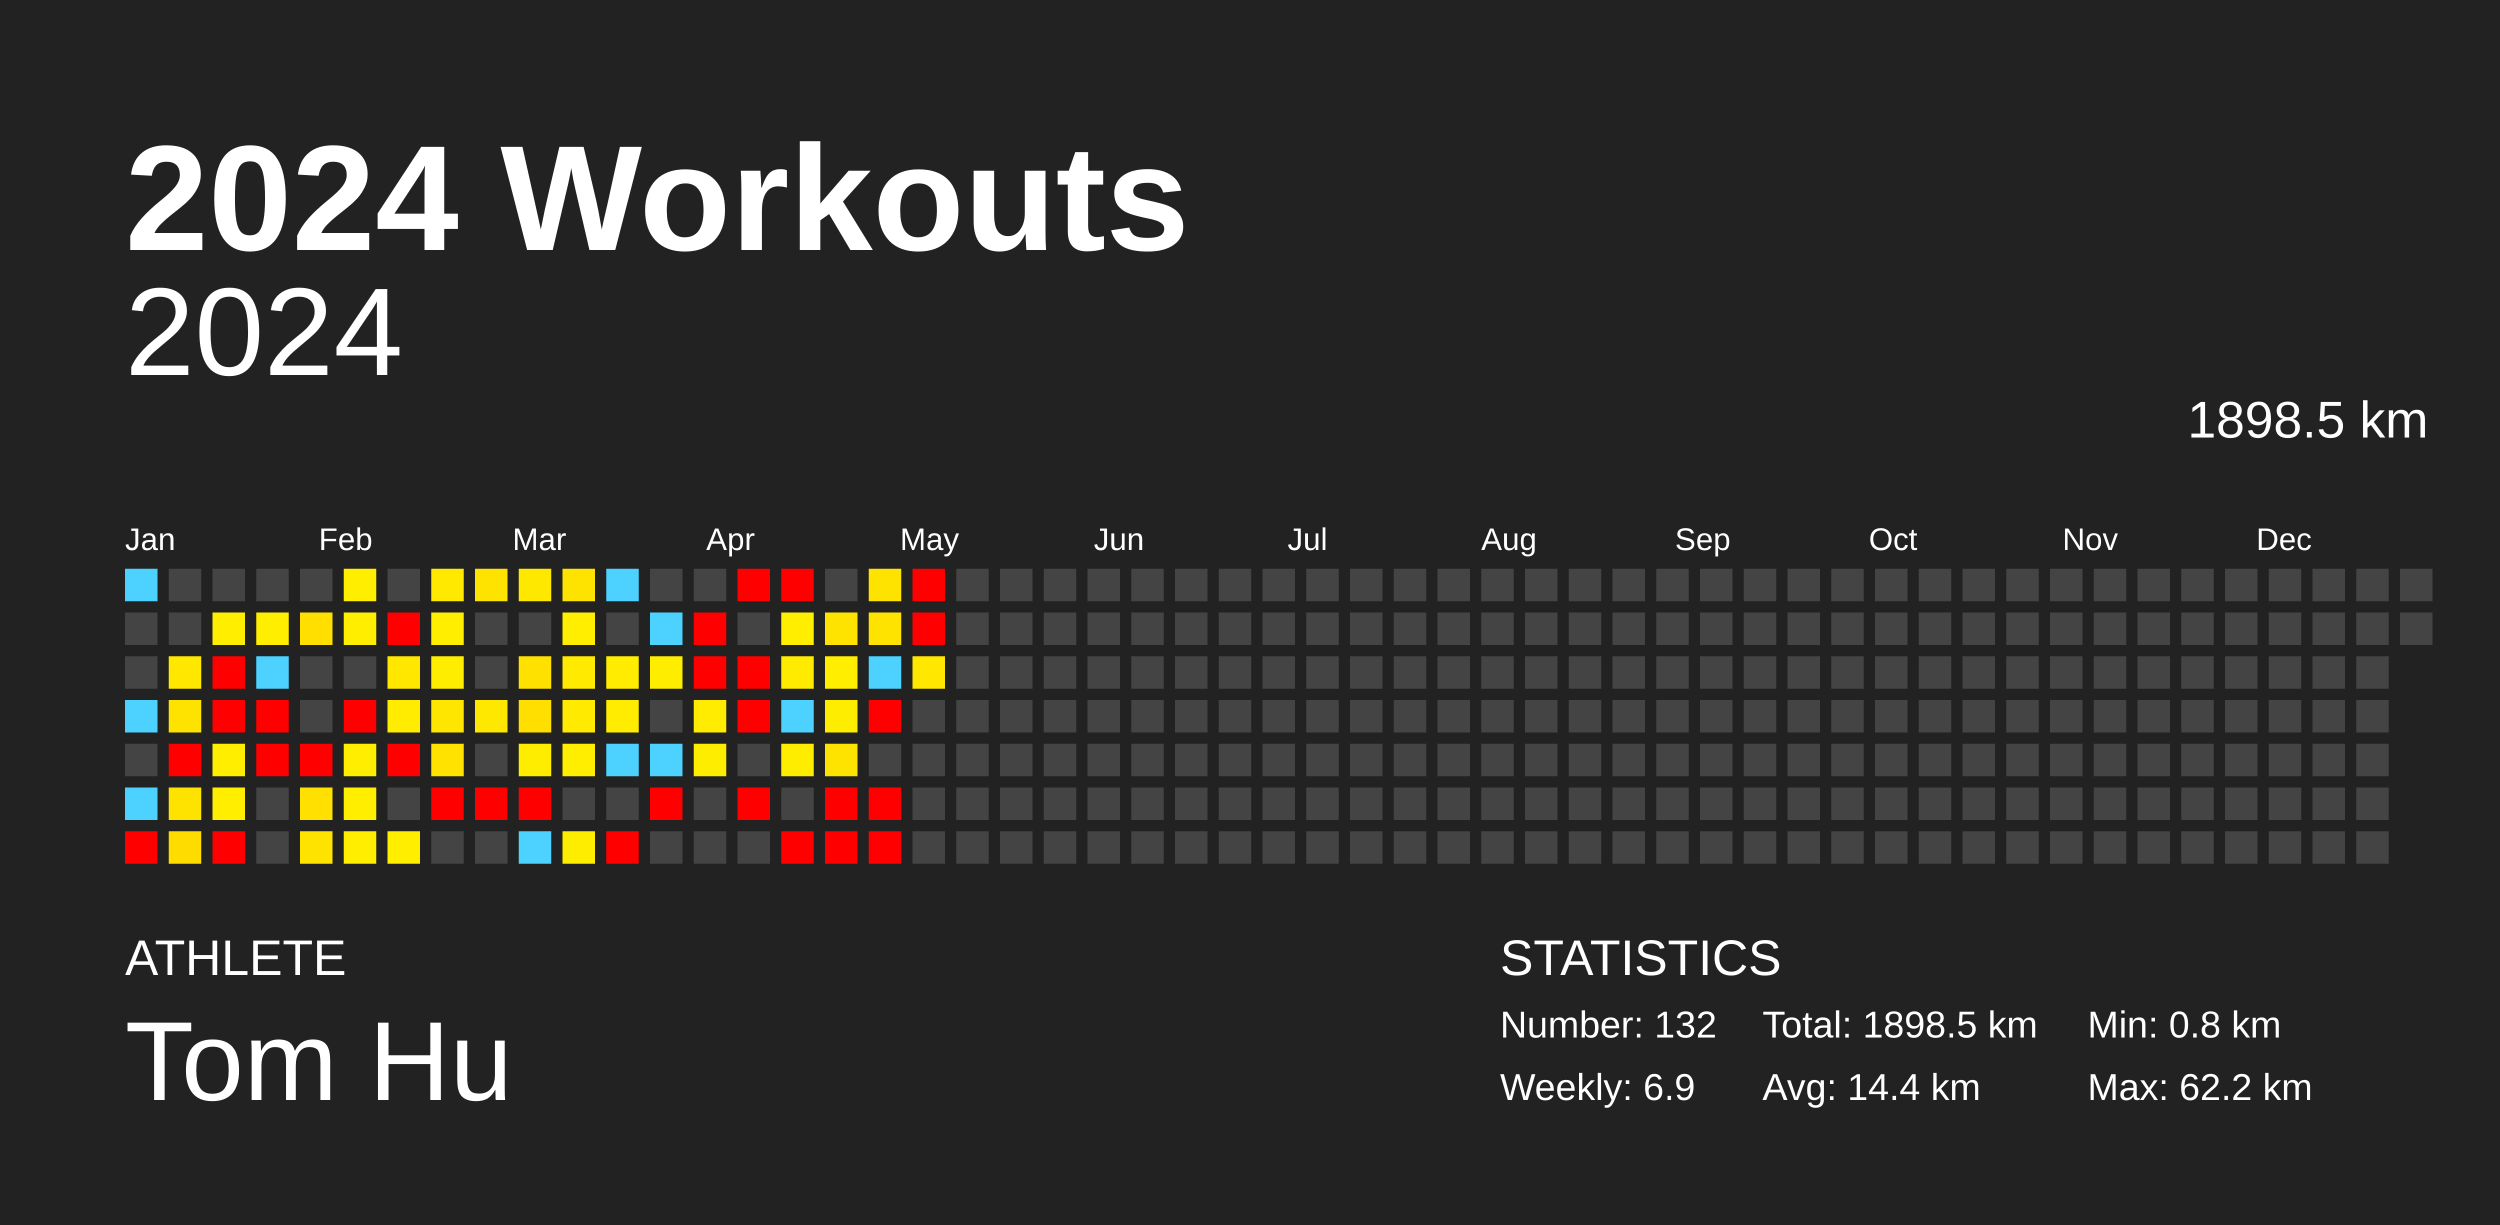
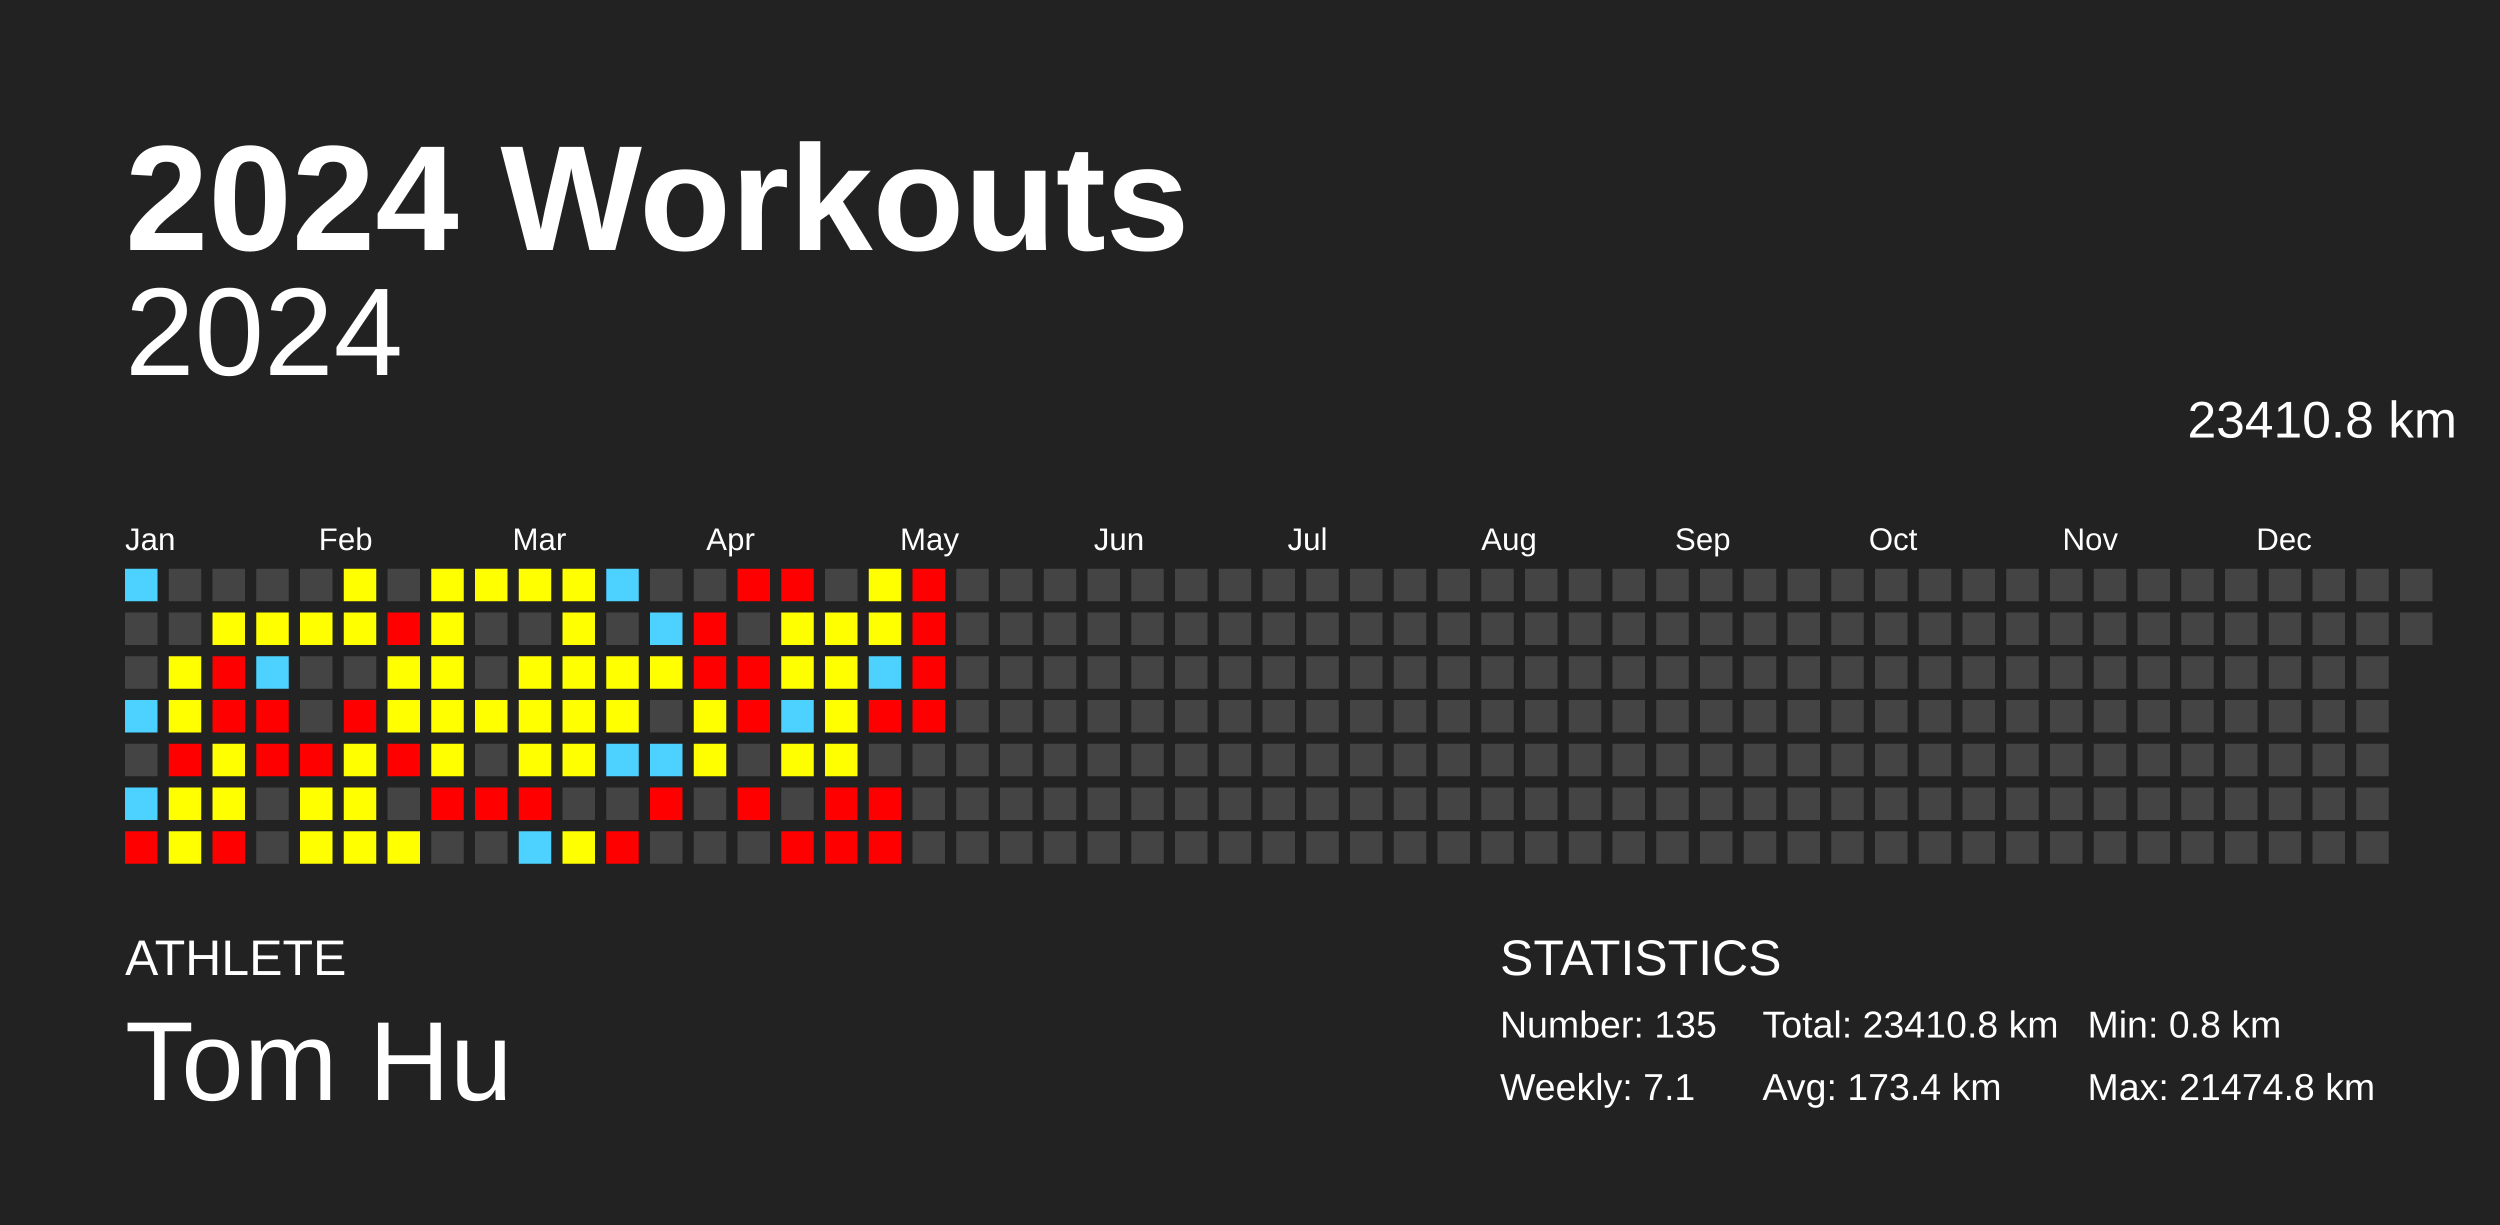
<svg xmlns="http://www.w3.org/2000/svg" baseProfile="full" height="98mm" version="1.1" viewBox="0,0,200,98" width="200mm">
  <defs />
  <rect fill="#222222" height="98" width="200" x="0" y="0" />
  <text fill="#FFFFFF" style="font-size:12px; font-family:Arial; font-weight:bold;" x="10" y="20">2024 Workouts</text>
  <text fill="#FFFFFF" style="font-size:4px; font-family:Arial" x="10" y="78">ATHLETE</text>
  <text fill="#FFFFFF" style="font-size:9px; font-family:Arial" x="10" y="88">Tom Hu</text>
  <text fill="#FFFFFF" style="font-size:4px; font-family:Arial" x="120" y="78">STATISTICS</text>
-   <text fill="#FFFFFF" style="font-size:3px; font-family:Arial" x="120" y="83">Number: 132</text>
-   <text fill="#FFFFFF" style="font-size:3px; font-family:Arial" x="120" y="88">Weekly: 6.9</text>
-   <text fill="#FFFFFF" style="font-size:3px; font-family:Arial" x="141" y="83">Total: 1898.5 km</text>
-   <text fill="#FFFFFF" style="font-size:3px; font-family:Arial" x="141" y="88">Avg: 14.4 km</text>
+   <text fill="#FFFFFF" style="font-size:3px; font-family:Arial" x="120" y="83">Number: 135</text>
+   <text fill="#FFFFFF" style="font-size:3px; font-family:Arial" x="120" y="88">Weekly: 7.1</text>
+   <text fill="#FFFFFF" style="font-size:3px; font-family:Arial" x="141" y="83">Total: 23410.8 km</text>
+   <text fill="#FFFFFF" style="font-size:3px; font-family:Arial" x="141" y="88">Avg: 173.4 km</text>
  <text fill="#FFFFFF" style="font-size:3px; font-family:Arial" x="167" y="83">Min: 0.8 km</text>
-   <text fill="#FFFFFF" style="font-size:3px; font-family:Arial" x="167" y="88">Max: 62.2 km</text>
+   <text fill="#FFFFFF" style="font-size:3px; font-family:Arial" x="167" y="88">Max: 21474.8 km</text>
  <text alignment-baseline="hanging" fill="#FFFFFF" style="font-size:10.0px; font-family:Arial;" x="10" y="30">2024</text>
-   <text alignment-baseline="hanging" fill="#FFFFFF" style="font-size:4.125px; font-family:Arial;" x="175" y="35">1898.5 km</text>
+   <text alignment-baseline="hanging" fill="#FFFFFF" style="font-size:4.125px; font-family:Arial;" x="175" y="35">23410.8 km</text>
  <text fill="#FFFFFF" style="font-size:2.5px; font-family:Arial" x="10.0" y="44">Jan</text>
  <text fill="#FFFFFF" style="font-size:2.5px; font-family:Arial" x="25.5" y="44">Feb</text>
  <text fill="#FFFFFF" style="font-size:2.5px; font-family:Arial" x="41.0" y="44">Mar</text>
  <text fill="#FFFFFF" style="font-size:2.5px; font-family:Arial" x="56.5" y="44">Apr</text>
  <text fill="#FFFFFF" style="font-size:2.5px; font-family:Arial" x="72.0" y="44">May</text>
  <text fill="#FFFFFF" style="font-size:2.5px; font-family:Arial" x="87.5" y="44">Jun</text>
  <text fill="#FFFFFF" style="font-size:2.5px; font-family:Arial" x="103.0" y="44">Jul</text>
  <text fill="#FFFFFF" style="font-size:2.5px; font-family:Arial" x="118.5" y="44">Aug</text>
  <text fill="#FFFFFF" style="font-size:2.5px; font-family:Arial" x="134.0" y="44">Sep</text>
  <text fill="#FFFFFF" style="font-size:2.5px; font-family:Arial" x="149.5" y="44">Oct</text>
  <text fill="#FFFFFF" style="font-size:2.5px; font-family:Arial" x="165.0" y="44">Nov</text>
  <text fill="#FFFFFF" style="font-size:2.5px; font-family:Arial" x="180.5" y="44">Dec</text>
  <rect fill="#4dd2ff" height="2.6" width="2.6" x="10.0" y="45.5" />
  <rect fill="#444444" height="2.6" width="2.6" x="10.0" y="49.0" />
  <rect fill="#444444" height="2.6" width="2.6" x="10.0" y="52.5" />
  <rect fill="#4dd2ff" height="2.6" width="2.6" x="10.0" y="56.0" />
  <rect fill="#444444" height="2.6" width="2.6" x="10.0" y="59.5" />
  <rect fill="#4dd2ff" height="2.6" width="2.6" x="10.0" y="63.0" />
  <rect fill="red" height="2.6" width="2.6" x="10.0" y="66.5" />
  <rect fill="#444444" height="2.6" width="2.6" x="13.5" y="45.5" />
  <rect fill="#444444" height="2.6" width="2.6" x="13.5" y="49.0" />
-   <rect fill="#ffe700" height="2.6" width="2.6" x="13.5" y="52.5" />
-   <rect fill="#ffe300" height="2.6" width="2.6" x="13.5" y="56.0" />
+   <rect fill="#ffff00" height="2.6" width="2.6" x="13.5" y="52.5" />
+   <rect fill="#ffff00" height="2.6" width="2.6" x="13.5" y="56.0" />
  <rect fill="red" height="2.6" width="2.6" x="13.5" y="59.5" />
-   <rect fill="#ffe300" height="2.6" width="2.6" x="13.5" y="63.0" />
-   <rect fill="#ffdc00" height="2.6" width="2.6" x="13.5" y="66.5" />
+   <rect fill="#ffff00" height="2.6" width="2.6" x="13.5" y="63.0" />
+   <rect fill="#ffff00" height="2.6" width="2.6" x="13.5" y="66.5" />
  <rect fill="#444444" height="2.6" width="2.6" x="17.0" y="45.5" />
-   <rect fill="#ffee00" height="2.6" width="2.6" x="17.0" y="49.0" />
+   <rect fill="#ffff00" height="2.6" width="2.6" x="17.0" y="49.0" />
  <rect fill="red" height="2.6" width="2.6" x="17.0" y="52.5" />
  <rect fill="red" height="2.6" width="2.6" x="17.0" y="56.0" />
-   <rect fill="#ffee00" height="2.6" width="2.6" x="17.0" y="59.5" />
-   <rect fill="#ffee00" height="2.6" width="2.6" x="17.0" y="63.0" />
+   <rect fill="#ffff00" height="2.6" width="2.6" x="17.0" y="59.5" />
+   <rect fill="#ffff00" height="2.6" width="2.6" x="17.0" y="63.0" />
  <rect fill="red" height="2.6" width="2.6" x="17.0" y="66.5" />
  <rect fill="#444444" height="2.6" width="2.6" x="20.5" y="45.5" />
-   <rect fill="#ffee00" height="2.6" width="2.6" x="20.5" y="49.0" />
+   <rect fill="#ffff00" height="2.6" width="2.6" x="20.5" y="49.0" />
  <rect fill="#4dd2ff" height="2.6" width="2.6" x="20.5" y="52.5" />
  <rect fill="red" height="2.6" width="2.6" x="20.5" y="56.0" />
  <rect fill="red" height="2.6" width="2.6" x="20.5" y="59.5" />
  <rect fill="#444444" height="2.6" width="2.6" x="20.5" y="63.0" />
  <rect fill="#444444" height="2.6" width="2.6" x="20.5" y="66.5" />
  <rect fill="#444444" height="2.6" width="2.6" x="24.0" y="45.5" />
-   <rect fill="#ffdf00" height="2.6" width="2.6" x="24.0" y="49.0" />
+   <rect fill="#ffff00" height="2.6" width="2.6" x="24.0" y="49.0" />
  <rect fill="#444444" height="2.6" width="2.6" x="24.0" y="52.5" />
  <rect fill="#444444" height="2.6" width="2.6" x="24.0" y="56.0" />
  <rect fill="red" height="2.6" width="2.6" x="24.0" y="59.5" />
-   <rect fill="#ffe000" height="2.6" width="2.6" x="24.0" y="63.0" />
-   <rect fill="#ffe300" height="2.6" width="2.6" x="24.0" y="66.5" />
-   <rect fill="#ffee00" height="2.6" width="2.6" x="27.5" y="45.5" />
-   <rect fill="#ffee00" height="2.6" width="2.6" x="27.5" y="49.0" />
+   <rect fill="#ffff00" height="2.6" width="2.6" x="24.0" y="63.0" />
+   <rect fill="#ffff00" height="2.6" width="2.6" x="24.0" y="66.5" />
+   <rect fill="#ffff00" height="2.6" width="2.6" x="27.5" y="45.5" />
+   <rect fill="#ffff00" height="2.6" width="2.6" x="27.5" y="49.0" />
  <rect fill="#444444" height="2.6" width="2.6" x="27.5" y="52.5" />
  <rect fill="red" height="2.6" width="2.6" x="27.5" y="56.0" />
-   <rect fill="#ffee00" height="2.6" width="2.6" x="27.5" y="59.5" />
-   <rect fill="#ffee00" height="2.6" width="2.6" x="27.5" y="63.0" />
-   <rect fill="#ffee00" height="2.6" width="2.6" x="27.5" y="66.5" />
+   <rect fill="#ffff00" height="2.6" width="2.6" x="27.5" y="59.5" />
+   <rect fill="#ffff00" height="2.6" width="2.6" x="27.5" y="63.0" />
+   <rect fill="#ffff00" height="2.6" width="2.6" x="27.5" y="66.5" />
  <rect fill="#444444" height="2.6" width="2.6" x="31.0" y="45.5" />
  <rect fill="red" height="2.6" width="2.6" x="31.0" y="49.0" />
-   <rect fill="#ffe700" height="2.6" width="2.6" x="31.0" y="52.5" />
-   <rect fill="#ffec00" height="2.6" width="2.6" x="31.0" y="56.0" />
+   <rect fill="#ffff00" height="2.6" width="2.6" x="31.0" y="52.5" />
+   <rect fill="#ffff00" height="2.6" width="2.6" x="31.0" y="56.0" />
  <rect fill="red" height="2.6" width="2.6" x="31.0" y="59.5" />
  <rect fill="#444444" height="2.6" width="2.6" x="31.0" y="63.0" />
-   <rect fill="#ffee00" height="2.6" width="2.6" x="31.0" y="66.5" />
-   <rect fill="#ffe900" height="2.6" width="2.6" x="34.5" y="45.5" />
-   <rect fill="#ffee00" height="2.6" width="2.6" x="34.5" y="49.0" />
-   <rect fill="#ffed00" height="2.6" width="2.6" x="34.5" y="52.5" />
-   <rect fill="#ffe600" height="2.6" width="2.6" x="34.5" y="56.0" />
-   <rect fill="#ffe200" height="2.6" width="2.6" x="34.5" y="59.5" />
+   <rect fill="#ffff00" height="2.6" width="2.6" x="31.0" y="66.5" />
+   <rect fill="#ffff00" height="2.6" width="2.6" x="34.5" y="45.5" />
+   <rect fill="#ffff00" height="2.6" width="2.6" x="34.5" y="49.0" />
+   <rect fill="#ffff00" height="2.6" width="2.6" x="34.5" y="52.5" />
+   <rect fill="#ffff00" height="2.6" width="2.6" x="34.5" y="56.0" />
+   <rect fill="#ffff00" height="2.6" width="2.6" x="34.5" y="59.5" />
  <rect fill="red" height="2.6" width="2.6" x="34.5" y="63.0" />
  <rect fill="#444444" height="2.6" width="2.6" x="34.5" y="66.5" />
-   <rect fill="#ffe300" height="2.6" width="2.6" x="38.0" y="45.5" />
+   <rect fill="#ffff00" height="2.6" width="2.6" x="38.0" y="45.5" />
  <rect fill="#444444" height="2.6" width="2.6" x="38.0" y="49.0" />
  <rect fill="#444444" height="2.6" width="2.6" x="38.0" y="52.5" />
-   <rect fill="#ffe800" height="2.6" width="2.6" x="38.0" y="56.0" />
+   <rect fill="#ffff00" height="2.6" width="2.6" x="38.0" y="56.0" />
  <rect fill="#444444" height="2.6" width="2.6" x="38.0" y="59.5" />
  <rect fill="red" height="2.6" width="2.6" x="38.0" y="63.0" />
  <rect fill="#444444" height="2.6" width="2.6" x="38.0" y="66.5" />
-   <rect fill="#ffe800" height="2.6" width="2.6" x="41.5" y="45.5" />
+   <rect fill="#ffff00" height="2.6" width="2.6" x="41.5" y="45.5" />
  <rect fill="#444444" height="2.6" width="2.6" x="41.5" y="49.0" />
-   <rect fill="#ffe100" height="2.6" width="2.6" x="41.5" y="52.5" />
-   <rect fill="#ffdf00" height="2.6" width="2.6" x="41.5" y="56.0" />
-   <rect fill="#ffed00" height="2.6" width="2.6" x="41.5" y="59.5" />
+   <rect fill="#ffff00" height="2.6" width="2.6" x="41.5" y="52.5" />
+   <rect fill="#ffff00" height="2.6" width="2.6" x="41.5" y="56.0" />
+   <rect fill="#ffff00" height="2.6" width="2.6" x="41.5" y="59.5" />
  <rect fill="red" height="2.6" width="2.6" x="41.5" y="63.0" />
  <rect fill="#4dd2ff" height="2.6" width="2.6" x="41.5" y="66.5" />
-   <rect fill="#ffe300" height="2.6" width="2.6" x="45.0" y="45.5" />
-   <rect fill="#ffee00" height="2.6" width="2.6" x="45.0" y="49.0" />
-   <rect fill="#ffea00" height="2.6" width="2.6" x="45.0" y="52.5" />
-   <rect fill="#ffea00" height="2.6" width="2.6" x="45.0" y="56.0" />
-   <rect fill="#ffee00" height="2.6" width="2.6" x="45.0" y="59.5" />
+   <rect fill="#ffff00" height="2.6" width="2.6" x="45.0" y="45.5" />
+   <rect fill="#ffff00" height="2.6" width="2.6" x="45.0" y="49.0" />
+   <rect fill="#ffff00" height="2.6" width="2.6" x="45.0" y="52.5" />
+   <rect fill="#ffff00" height="2.6" width="2.6" x="45.0" y="56.0" />
+   <rect fill="#ffff00" height="2.6" width="2.6" x="45.0" y="59.5" />
  <rect fill="#444444" height="2.6" width="2.6" x="45.0" y="63.0" />
-   <rect fill="#ffed00" height="2.6" width="2.6" x="45.0" y="66.5" />
+   <rect fill="#ffff00" height="2.6" width="2.6" x="45.0" y="66.5" />
  <rect fill="#4dd2ff" height="2.6" width="2.6" x="48.5" y="45.5" />
  <rect fill="#444444" height="2.6" width="2.6" x="48.5" y="49.0" />
-   <rect fill="#ffec00" height="2.6" width="2.6" x="48.5" y="52.5" />
-   <rect fill="#ffec00" height="2.6" width="2.6" x="48.5" y="56.0" />
+   <rect fill="#ffff00" height="2.6" width="2.6" x="48.5" y="52.5" />
+   <rect fill="#ffff00" height="2.6" width="2.6" x="48.5" y="56.0" />
  <rect fill="#4dd2ff" height="2.6" width="2.6" x="48.5" y="59.5" />
  <rect fill="#444444" height="2.6" width="2.6" x="48.5" y="63.0" />
  <rect fill="red" height="2.6" width="2.6" x="48.5" y="66.5" />
  <rect fill="#444444" height="2.6" width="2.6" x="52.0" y="45.5" />
  <rect fill="#4dd2ff" height="2.6" width="2.6" x="52.0" y="49.0" />
-   <rect fill="#ffed00" height="2.6" width="2.6" x="52.0" y="52.5" />
+   <rect fill="#ffff00" height="2.6" width="2.6" x="52.0" y="52.5" />
  <rect fill="#444444" height="2.6" width="2.6" x="52.0" y="56.0" />
  <rect fill="#4dd2ff" height="2.6" width="2.6" x="52.0" y="59.5" />
  <rect fill="red" height="2.6" width="2.6" x="52.0" y="63.0" />
  <rect fill="#444444" height="2.6" width="2.6" x="52.0" y="66.5" />
  <rect fill="#444444" height="2.6" width="2.6" x="55.5" y="45.5" />
  <rect fill="red" height="2.6" width="2.6" x="55.5" y="49.0" />
  <rect fill="red" height="2.6" width="2.6" x="55.5" y="52.5" />
-   <rect fill="#ffec00" height="2.6" width="2.6" x="55.5" y="56.0" />
-   <rect fill="#ffed00" height="2.6" width="2.6" x="55.5" y="59.5" />
+   <rect fill="#ffff00" height="2.6" width="2.6" x="55.5" y="56.0" />
+   <rect fill="#ffff00" height="2.6" width="2.6" x="55.5" y="59.5" />
  <rect fill="#444444" height="2.6" width="2.6" x="55.5" y="63.0" />
  <rect fill="#444444" height="2.6" width="2.6" x="55.5" y="66.5" />
  <rect fill="red" height="2.6" width="2.6" x="59.0" y="45.5" />
  <rect fill="#444444" height="2.6" width="2.6" x="59.0" y="49.0" />
  <rect fill="red" height="2.6" width="2.6" x="59.0" y="52.5" />
  <rect fill="red" height="2.6" width="2.6" x="59.0" y="56.0" />
  <rect fill="#444444" height="2.6" width="2.6" x="59.0" y="59.5" />
  <rect fill="red" height="2.6" width="2.6" x="59.0" y="63.0" />
  <rect fill="#444444" height="2.6" width="2.6" x="59.0" y="66.5" />
  <rect fill="red" height="2.6" width="2.6" x="62.5" y="45.5" />
-   <rect fill="#ffee00" height="2.6" width="2.6" x="62.5" y="49.0" />
-   <rect fill="#ffeb00" height="2.6" width="2.6" x="62.5" y="52.5" />
+   <rect fill="#ffff00" height="2.6" width="2.6" x="62.5" y="49.0" />
+   <rect fill="#ffff00" height="2.6" width="2.6" x="62.5" y="52.5" />
  <rect fill="#4dd2ff" height="2.6" width="2.6" x="62.5" y="56.0" />
-   <rect fill="#ffed00" height="2.6" width="2.6" x="62.5" y="59.5" />
+   <rect fill="#ffff00" height="2.6" width="2.6" x="62.5" y="59.5" />
  <rect fill="#444444" height="2.6" width="2.6" x="62.5" y="63.0" />
  <rect fill="red" height="2.6" width="2.6" x="62.5" y="66.5" />
  <rect fill="#444444" height="2.6" width="2.6" x="66.0" y="45.5" />
-   <rect fill="#ffe300" height="2.6" width="2.6" x="66.0" y="49.0" />
-   <rect fill="#ffee00" height="2.6" width="2.6" x="66.0" y="52.5" />
-   <rect fill="#ffed00" height="2.6" width="2.6" x="66.0" y="56.0" />
-   <rect fill="#ffe300" height="2.6" width="2.6" x="66.0" y="59.5" />
+   <rect fill="#ffff00" height="2.6" width="2.6" x="66.0" y="49.0" />
+   <rect fill="#ffff00" height="2.6" width="2.6" x="66.0" y="52.5" />
+   <rect fill="#ffff00" height="2.6" width="2.6" x="66.0" y="56.0" />
+   <rect fill="#ffff00" height="2.6" width="2.6" x="66.0" y="59.5" />
  <rect fill="red" height="2.6" width="2.6" x="66.0" y="63.0" />
  <rect fill="red" height="2.6" width="2.6" x="66.0" y="66.5" />
-   <rect fill="#ffe300" height="2.6" width="2.6" x="69.5" y="45.5" />
-   <rect fill="#ffe300" height="2.6" width="2.6" x="69.5" y="49.0" />
+   <rect fill="#ffff00" height="2.6" width="2.6" x="69.5" y="45.5" />
+   <rect fill="#ffff00" height="2.6" width="2.6" x="69.5" y="49.0" />
  <rect fill="#4dd2ff" height="2.6" width="2.6" x="69.5" y="52.5" />
  <rect fill="red" height="2.6" width="2.6" x="69.5" y="56.0" />
  <rect fill="#444444" height="2.6" width="2.6" x="69.5" y="59.5" />
  <rect fill="red" height="2.6" width="2.6" x="69.5" y="63.0" />
  <rect fill="red" height="2.6" width="2.6" x="69.5" y="66.5" />
  <rect fill="red" height="2.6" width="2.6" x="73.0" y="45.5" />
  <rect fill="red" height="2.6" width="2.6" x="73.0" y="49.0" />
-   <rect fill="#ffe700" height="2.6" width="2.6" x="73.0" y="52.5" />
-   <rect fill="#444444" height="2.6" width="2.6" x="73.0" y="56.0" />
+   <rect fill="red" height="2.6" width="2.6" x="73.0" y="52.5" />
+   <rect fill="red" height="2.6" width="2.6" x="73.0" y="56.0" />
  <rect fill="#444444" height="2.6" width="2.6" x="73.0" y="59.5" />
  <rect fill="#444444" height="2.6" width="2.6" x="73.0" y="63.0" />
  <rect fill="#444444" height="2.6" width="2.6" x="73.0" y="66.5" />
  <rect fill="#444444" height="2.6" width="2.6" x="76.5" y="45.5" />
  <rect fill="#444444" height="2.6" width="2.6" x="76.5" y="49.0" />
  <rect fill="#444444" height="2.6" width="2.6" x="76.5" y="52.5" />
  <rect fill="#444444" height="2.6" width="2.6" x="76.5" y="56.0" />
  <rect fill="#444444" height="2.6" width="2.6" x="76.5" y="59.5" />
  <rect fill="#444444" height="2.6" width="2.6" x="76.5" y="63.0" />
  <rect fill="#444444" height="2.6" width="2.6" x="76.5" y="66.5" />
  <rect fill="#444444" height="2.6" width="2.6" x="80.0" y="45.5" />
  <rect fill="#444444" height="2.6" width="2.6" x="80.0" y="49.0" />
  <rect fill="#444444" height="2.6" width="2.6" x="80.0" y="52.5" />
  <rect fill="#444444" height="2.6" width="2.6" x="80.0" y="56.0" />
  <rect fill="#444444" height="2.6" width="2.6" x="80.0" y="59.5" />
  <rect fill="#444444" height="2.6" width="2.6" x="80.0" y="63.0" />
  <rect fill="#444444" height="2.6" width="2.6" x="80.0" y="66.5" />
  <rect fill="#444444" height="2.6" width="2.6" x="83.5" y="45.5" />
  <rect fill="#444444" height="2.6" width="2.6" x="83.5" y="49.0" />
  <rect fill="#444444" height="2.6" width="2.6" x="83.5" y="52.5" />
  <rect fill="#444444" height="2.6" width="2.6" x="83.5" y="56.0" />
  <rect fill="#444444" height="2.6" width="2.6" x="83.5" y="59.5" />
  <rect fill="#444444" height="2.6" width="2.6" x="83.5" y="63.0" />
  <rect fill="#444444" height="2.6" width="2.6" x="83.5" y="66.5" />
  <rect fill="#444444" height="2.6" width="2.6" x="87.0" y="45.5" />
  <rect fill="#444444" height="2.6" width="2.6" x="87.0" y="49.0" />
  <rect fill="#444444" height="2.6" width="2.6" x="87.0" y="52.5" />
  <rect fill="#444444" height="2.6" width="2.6" x="87.0" y="56.0" />
  <rect fill="#444444" height="2.6" width="2.6" x="87.0" y="59.5" />
  <rect fill="#444444" height="2.6" width="2.6" x="87.0" y="63.0" />
  <rect fill="#444444" height="2.6" width="2.6" x="87.0" y="66.5" />
  <rect fill="#444444" height="2.6" width="2.6" x="90.5" y="45.5" />
  <rect fill="#444444" height="2.6" width="2.6" x="90.5" y="49.0" />
  <rect fill="#444444" height="2.6" width="2.6" x="90.5" y="52.5" />
  <rect fill="#444444" height="2.6" width="2.6" x="90.5" y="56.0" />
  <rect fill="#444444" height="2.6" width="2.6" x="90.5" y="59.5" />
  <rect fill="#444444" height="2.6" width="2.6" x="90.5" y="63.0" />
  <rect fill="#444444" height="2.6" width="2.6" x="90.5" y="66.5" />
  <rect fill="#444444" height="2.6" width="2.6" x="94.0" y="45.5" />
  <rect fill="#444444" height="2.6" width="2.6" x="94.0" y="49.0" />
  <rect fill="#444444" height="2.6" width="2.6" x="94.0" y="52.5" />
  <rect fill="#444444" height="2.6" width="2.6" x="94.0" y="56.0" />
  <rect fill="#444444" height="2.6" width="2.6" x="94.0" y="59.5" />
  <rect fill="#444444" height="2.6" width="2.6" x="94.0" y="63.0" />
  <rect fill="#444444" height="2.6" width="2.6" x="94.0" y="66.5" />
  <rect fill="#444444" height="2.6" width="2.6" x="97.5" y="45.5" />
  <rect fill="#444444" height="2.6" width="2.6" x="97.5" y="49.0" />
  <rect fill="#444444" height="2.6" width="2.6" x="97.5" y="52.5" />
  <rect fill="#444444" height="2.6" width="2.6" x="97.5" y="56.0" />
  <rect fill="#444444" height="2.6" width="2.6" x="97.5" y="59.5" />
  <rect fill="#444444" height="2.6" width="2.6" x="97.5" y="63.0" />
  <rect fill="#444444" height="2.6" width="2.6" x="97.5" y="66.5" />
  <rect fill="#444444" height="2.6" width="2.6" x="101.0" y="45.5" />
  <rect fill="#444444" height="2.6" width="2.6" x="101.0" y="49.0" />
  <rect fill="#444444" height="2.6" width="2.6" x="101.0" y="52.5" />
  <rect fill="#444444" height="2.6" width="2.6" x="101.0" y="56.0" />
  <rect fill="#444444" height="2.6" width="2.6" x="101.0" y="59.5" />
  <rect fill="#444444" height="2.6" width="2.6" x="101.0" y="63.0" />
  <rect fill="#444444" height="2.6" width="2.6" x="101.0" y="66.5" />
  <rect fill="#444444" height="2.6" width="2.6" x="104.5" y="45.5" />
  <rect fill="#444444" height="2.6" width="2.6" x="104.5" y="49.0" />
  <rect fill="#444444" height="2.6" width="2.6" x="104.5" y="52.5" />
  <rect fill="#444444" height="2.6" width="2.6" x="104.5" y="56.0" />
  <rect fill="#444444" height="2.6" width="2.6" x="104.5" y="59.5" />
  <rect fill="#444444" height="2.6" width="2.6" x="104.5" y="63.0" />
  <rect fill="#444444" height="2.6" width="2.6" x="104.5" y="66.5" />
  <rect fill="#444444" height="2.6" width="2.6" x="108.0" y="45.5" />
  <rect fill="#444444" height="2.6" width="2.6" x="108.0" y="49.0" />
  <rect fill="#444444" height="2.6" width="2.6" x="108.0" y="52.5" />
  <rect fill="#444444" height="2.6" width="2.6" x="108.0" y="56.0" />
  <rect fill="#444444" height="2.6" width="2.6" x="108.0" y="59.5" />
  <rect fill="#444444" height="2.6" width="2.6" x="108.0" y="63.0" />
  <rect fill="#444444" height="2.6" width="2.6" x="108.0" y="66.5" />
  <rect fill="#444444" height="2.6" width="2.6" x="111.5" y="45.5" />
  <rect fill="#444444" height="2.6" width="2.6" x="111.5" y="49.0" />
  <rect fill="#444444" height="2.6" width="2.6" x="111.5" y="52.5" />
  <rect fill="#444444" height="2.6" width="2.6" x="111.5" y="56.0" />
  <rect fill="#444444" height="2.6" width="2.6" x="111.5" y="59.5" />
  <rect fill="#444444" height="2.6" width="2.6" x="111.5" y="63.0" />
  <rect fill="#444444" height="2.6" width="2.6" x="111.5" y="66.5" />
  <rect fill="#444444" height="2.6" width="2.6" x="115.0" y="45.5" />
  <rect fill="#444444" height="2.6" width="2.6" x="115.0" y="49.0" />
  <rect fill="#444444" height="2.6" width="2.6" x="115.0" y="52.5" />
  <rect fill="#444444" height="2.6" width="2.6" x="115.0" y="56.0" />
  <rect fill="#444444" height="2.6" width="2.6" x="115.0" y="59.5" />
  <rect fill="#444444" height="2.6" width="2.6" x="115.0" y="63.0" />
  <rect fill="#444444" height="2.6" width="2.6" x="115.0" y="66.5" />
  <rect fill="#444444" height="2.6" width="2.6" x="118.5" y="45.5" />
  <rect fill="#444444" height="2.6" width="2.6" x="118.5" y="49.0" />
  <rect fill="#444444" height="2.6" width="2.6" x="118.5" y="52.5" />
  <rect fill="#444444" height="2.6" width="2.6" x="118.5" y="56.0" />
  <rect fill="#444444" height="2.6" width="2.6" x="118.5" y="59.5" />
  <rect fill="#444444" height="2.6" width="2.6" x="118.5" y="63.0" />
  <rect fill="#444444" height="2.6" width="2.6" x="118.5" y="66.5" />
  <rect fill="#444444" height="2.6" width="2.6" x="122.0" y="45.5" />
  <rect fill="#444444" height="2.6" width="2.6" x="122.0" y="49.0" />
  <rect fill="#444444" height="2.6" width="2.6" x="122.0" y="52.5" />
  <rect fill="#444444" height="2.6" width="2.6" x="122.0" y="56.0" />
  <rect fill="#444444" height="2.6" width="2.6" x="122.0" y="59.5" />
  <rect fill="#444444" height="2.6" width="2.6" x="122.0" y="63.0" />
  <rect fill="#444444" height="2.6" width="2.6" x="122.0" y="66.5" />
  <rect fill="#444444" height="2.6" width="2.6" x="125.5" y="45.5" />
  <rect fill="#444444" height="2.6" width="2.6" x="125.5" y="49.0" />
  <rect fill="#444444" height="2.6" width="2.6" x="125.5" y="52.5" />
  <rect fill="#444444" height="2.6" width="2.6" x="125.5" y="56.0" />
  <rect fill="#444444" height="2.6" width="2.6" x="125.5" y="59.5" />
  <rect fill="#444444" height="2.6" width="2.6" x="125.5" y="63.0" />
  <rect fill="#444444" height="2.6" width="2.6" x="125.5" y="66.5" />
  <rect fill="#444444" height="2.6" width="2.6" x="129.0" y="45.5" />
  <rect fill="#444444" height="2.6" width="2.6" x="129.0" y="49.0" />
  <rect fill="#444444" height="2.6" width="2.6" x="129.0" y="52.5" />
  <rect fill="#444444" height="2.6" width="2.6" x="129.0" y="56.0" />
  <rect fill="#444444" height="2.6" width="2.6" x="129.0" y="59.5" />
  <rect fill="#444444" height="2.6" width="2.6" x="129.0" y="63.0" />
  <rect fill="#444444" height="2.6" width="2.6" x="129.0" y="66.5" />
  <rect fill="#444444" height="2.6" width="2.6" x="132.5" y="45.5" />
  <rect fill="#444444" height="2.6" width="2.6" x="132.5" y="49.0" />
  <rect fill="#444444" height="2.6" width="2.6" x="132.5" y="52.5" />
  <rect fill="#444444" height="2.6" width="2.6" x="132.5" y="56.0" />
  <rect fill="#444444" height="2.6" width="2.6" x="132.5" y="59.5" />
  <rect fill="#444444" height="2.6" width="2.6" x="132.5" y="63.0" />
  <rect fill="#444444" height="2.6" width="2.6" x="132.5" y="66.5" />
  <rect fill="#444444" height="2.6" width="2.6" x="136.0" y="45.5" />
  <rect fill="#444444" height="2.6" width="2.6" x="136.0" y="49.0" />
  <rect fill="#444444" height="2.6" width="2.6" x="136.0" y="52.5" />
  <rect fill="#444444" height="2.6" width="2.6" x="136.0" y="56.0" />
  <rect fill="#444444" height="2.6" width="2.6" x="136.0" y="59.5" />
  <rect fill="#444444" height="2.6" width="2.6" x="136.0" y="63.0" />
  <rect fill="#444444" height="2.6" width="2.6" x="136.0" y="66.5" />
  <rect fill="#444444" height="2.6" width="2.6" x="139.5" y="45.5" />
  <rect fill="#444444" height="2.6" width="2.6" x="139.5" y="49.0" />
  <rect fill="#444444" height="2.6" width="2.6" x="139.5" y="52.5" />
  <rect fill="#444444" height="2.6" width="2.6" x="139.5" y="56.0" />
  <rect fill="#444444" height="2.6" width="2.6" x="139.5" y="59.5" />
  <rect fill="#444444" height="2.6" width="2.6" x="139.5" y="63.0" />
  <rect fill="#444444" height="2.6" width="2.6" x="139.5" y="66.5" />
  <rect fill="#444444" height="2.6" width="2.6" x="143.0" y="45.5" />
  <rect fill="#444444" height="2.6" width="2.6" x="143.0" y="49.0" />
  <rect fill="#444444" height="2.6" width="2.6" x="143.0" y="52.5" />
  <rect fill="#444444" height="2.6" width="2.6" x="143.0" y="56.0" />
  <rect fill="#444444" height="2.6" width="2.6" x="143.0" y="59.5" />
  <rect fill="#444444" height="2.6" width="2.6" x="143.0" y="63.0" />
  <rect fill="#444444" height="2.6" width="2.6" x="143.0" y="66.5" />
  <rect fill="#444444" height="2.6" width="2.6" x="146.5" y="45.5" />
  <rect fill="#444444" height="2.6" width="2.6" x="146.5" y="49.0" />
  <rect fill="#444444" height="2.6" width="2.6" x="146.5" y="52.5" />
  <rect fill="#444444" height="2.6" width="2.6" x="146.5" y="56.0" />
  <rect fill="#444444" height="2.6" width="2.6" x="146.5" y="59.5" />
  <rect fill="#444444" height="2.6" width="2.6" x="146.5" y="63.0" />
  <rect fill="#444444" height="2.6" width="2.6" x="146.5" y="66.5" />
  <rect fill="#444444" height="2.6" width="2.6" x="150.0" y="45.5" />
  <rect fill="#444444" height="2.6" width="2.6" x="150.0" y="49.0" />
  <rect fill="#444444" height="2.6" width="2.6" x="150.0" y="52.5" />
  <rect fill="#444444" height="2.6" width="2.6" x="150.0" y="56.0" />
  <rect fill="#444444" height="2.6" width="2.6" x="150.0" y="59.5" />
  <rect fill="#444444" height="2.6" width="2.6" x="150.0" y="63.0" />
  <rect fill="#444444" height="2.6" width="2.6" x="150.0" y="66.5" />
  <rect fill="#444444" height="2.6" width="2.6" x="153.5" y="45.5" />
  <rect fill="#444444" height="2.6" width="2.6" x="153.5" y="49.0" />
  <rect fill="#444444" height="2.6" width="2.6" x="153.5" y="52.5" />
  <rect fill="#444444" height="2.6" width="2.6" x="153.5" y="56.0" />
  <rect fill="#444444" height="2.6" width="2.6" x="153.5" y="59.5" />
  <rect fill="#444444" height="2.6" width="2.6" x="153.5" y="63.0" />
  <rect fill="#444444" height="2.6" width="2.6" x="153.5" y="66.5" />
  <rect fill="#444444" height="2.6" width="2.6" x="157.0" y="45.5" />
  <rect fill="#444444" height="2.6" width="2.6" x="157.0" y="49.0" />
  <rect fill="#444444" height="2.6" width="2.6" x="157.0" y="52.5" />
  <rect fill="#444444" height="2.6" width="2.6" x="157.0" y="56.0" />
  <rect fill="#444444" height="2.6" width="2.6" x="157.0" y="59.5" />
  <rect fill="#444444" height="2.6" width="2.6" x="157.0" y="63.0" />
  <rect fill="#444444" height="2.6" width="2.6" x="157.0" y="66.5" />
  <rect fill="#444444" height="2.6" width="2.6" x="160.5" y="45.5" />
  <rect fill="#444444" height="2.6" width="2.6" x="160.5" y="49.0" />
  <rect fill="#444444" height="2.6" width="2.6" x="160.5" y="52.5" />
  <rect fill="#444444" height="2.6" width="2.6" x="160.5" y="56.0" />
  <rect fill="#444444" height="2.6" width="2.6" x="160.5" y="59.5" />
  <rect fill="#444444" height="2.6" width="2.6" x="160.5" y="63.0" />
  <rect fill="#444444" height="2.6" width="2.6" x="160.5" y="66.5" />
  <rect fill="#444444" height="2.6" width="2.6" x="164.0" y="45.5" />
  <rect fill="#444444" height="2.6" width="2.6" x="164.0" y="49.0" />
  <rect fill="#444444" height="2.6" width="2.6" x="164.0" y="52.5" />
  <rect fill="#444444" height="2.6" width="2.6" x="164.0" y="56.0" />
  <rect fill="#444444" height="2.6" width="2.6" x="164.0" y="59.5" />
  <rect fill="#444444" height="2.6" width="2.6" x="164.0" y="63.0" />
  <rect fill="#444444" height="2.6" width="2.6" x="164.0" y="66.5" />
  <rect fill="#444444" height="2.6" width="2.6" x="167.5" y="45.5" />
  <rect fill="#444444" height="2.6" width="2.6" x="167.5" y="49.0" />
  <rect fill="#444444" height="2.6" width="2.6" x="167.5" y="52.5" />
  <rect fill="#444444" height="2.6" width="2.6" x="167.5" y="56.0" />
  <rect fill="#444444" height="2.6" width="2.6" x="167.5" y="59.5" />
  <rect fill="#444444" height="2.6" width="2.6" x="167.5" y="63.0" />
  <rect fill="#444444" height="2.6" width="2.6" x="167.5" y="66.5" />
  <rect fill="#444444" height="2.6" width="2.6" x="171.0" y="45.5" />
  <rect fill="#444444" height="2.6" width="2.6" x="171.0" y="49.0" />
  <rect fill="#444444" height="2.6" width="2.6" x="171.0" y="52.5" />
  <rect fill="#444444" height="2.6" width="2.6" x="171.0" y="56.0" />
  <rect fill="#444444" height="2.6" width="2.6" x="171.0" y="59.5" />
  <rect fill="#444444" height="2.6" width="2.6" x="171.0" y="63.0" />
  <rect fill="#444444" height="2.6" width="2.6" x="171.0" y="66.5" />
  <rect fill="#444444" height="2.6" width="2.6" x="174.5" y="45.5" />
  <rect fill="#444444" height="2.6" width="2.6" x="174.5" y="49.0" />
  <rect fill="#444444" height="2.6" width="2.6" x="174.5" y="52.5" />
  <rect fill="#444444" height="2.6" width="2.6" x="174.5" y="56.0" />
  <rect fill="#444444" height="2.6" width="2.6" x="174.5" y="59.5" />
  <rect fill="#444444" height="2.6" width="2.6" x="174.5" y="63.0" />
  <rect fill="#444444" height="2.6" width="2.6" x="174.5" y="66.5" />
  <rect fill="#444444" height="2.6" width="2.6" x="178.0" y="45.5" />
  <rect fill="#444444" height="2.6" width="2.6" x="178.0" y="49.0" />
  <rect fill="#444444" height="2.6" width="2.6" x="178.0" y="52.5" />
  <rect fill="#444444" height="2.6" width="2.6" x="178.0" y="56.0" />
  <rect fill="#444444" height="2.6" width="2.6" x="178.0" y="59.5" />
  <rect fill="#444444" height="2.6" width="2.6" x="178.0" y="63.0" />
  <rect fill="#444444" height="2.6" width="2.6" x="178.0" y="66.5" />
  <rect fill="#444444" height="2.6" width="2.6" x="181.5" y="45.5" />
  <rect fill="#444444" height="2.6" width="2.6" x="181.5" y="49.0" />
  <rect fill="#444444" height="2.6" width="2.6" x="181.5" y="52.5" />
  <rect fill="#444444" height="2.6" width="2.6" x="181.5" y="56.0" />
  <rect fill="#444444" height="2.6" width="2.6" x="181.5" y="59.5" />
  <rect fill="#444444" height="2.6" width="2.6" x="181.5" y="63.0" />
  <rect fill="#444444" height="2.6" width="2.6" x="181.5" y="66.5" />
  <rect fill="#444444" height="2.6" width="2.6" x="185.0" y="45.5" />
  <rect fill="#444444" height="2.6" width="2.6" x="185.0" y="49.0" />
  <rect fill="#444444" height="2.6" width="2.6" x="185.0" y="52.5" />
  <rect fill="#444444" height="2.6" width="2.6" x="185.0" y="56.0" />
  <rect fill="#444444" height="2.6" width="2.6" x="185.0" y="59.5" />
  <rect fill="#444444" height="2.6" width="2.6" x="185.0" y="63.0" />
  <rect fill="#444444" height="2.6" width="2.6" x="185.0" y="66.5" />
  <rect fill="#444444" height="2.6" width="2.6" x="188.5" y="45.5" />
  <rect fill="#444444" height="2.6" width="2.6" x="188.5" y="49.0" />
  <rect fill="#444444" height="2.6" width="2.6" x="188.5" y="52.5" />
  <rect fill="#444444" height="2.6" width="2.6" x="188.5" y="56.0" />
  <rect fill="#444444" height="2.6" width="2.6" x="188.5" y="59.5" />
  <rect fill="#444444" height="2.6" width="2.6" x="188.5" y="63.0" />
  <rect fill="#444444" height="2.6" width="2.6" x="188.5" y="66.5" />
  <rect fill="#444444" height="2.6" width="2.6" x="192.0" y="45.5" />
  <rect fill="#444444" height="2.6" width="2.6" x="192.0" y="49.0" />
</svg>
